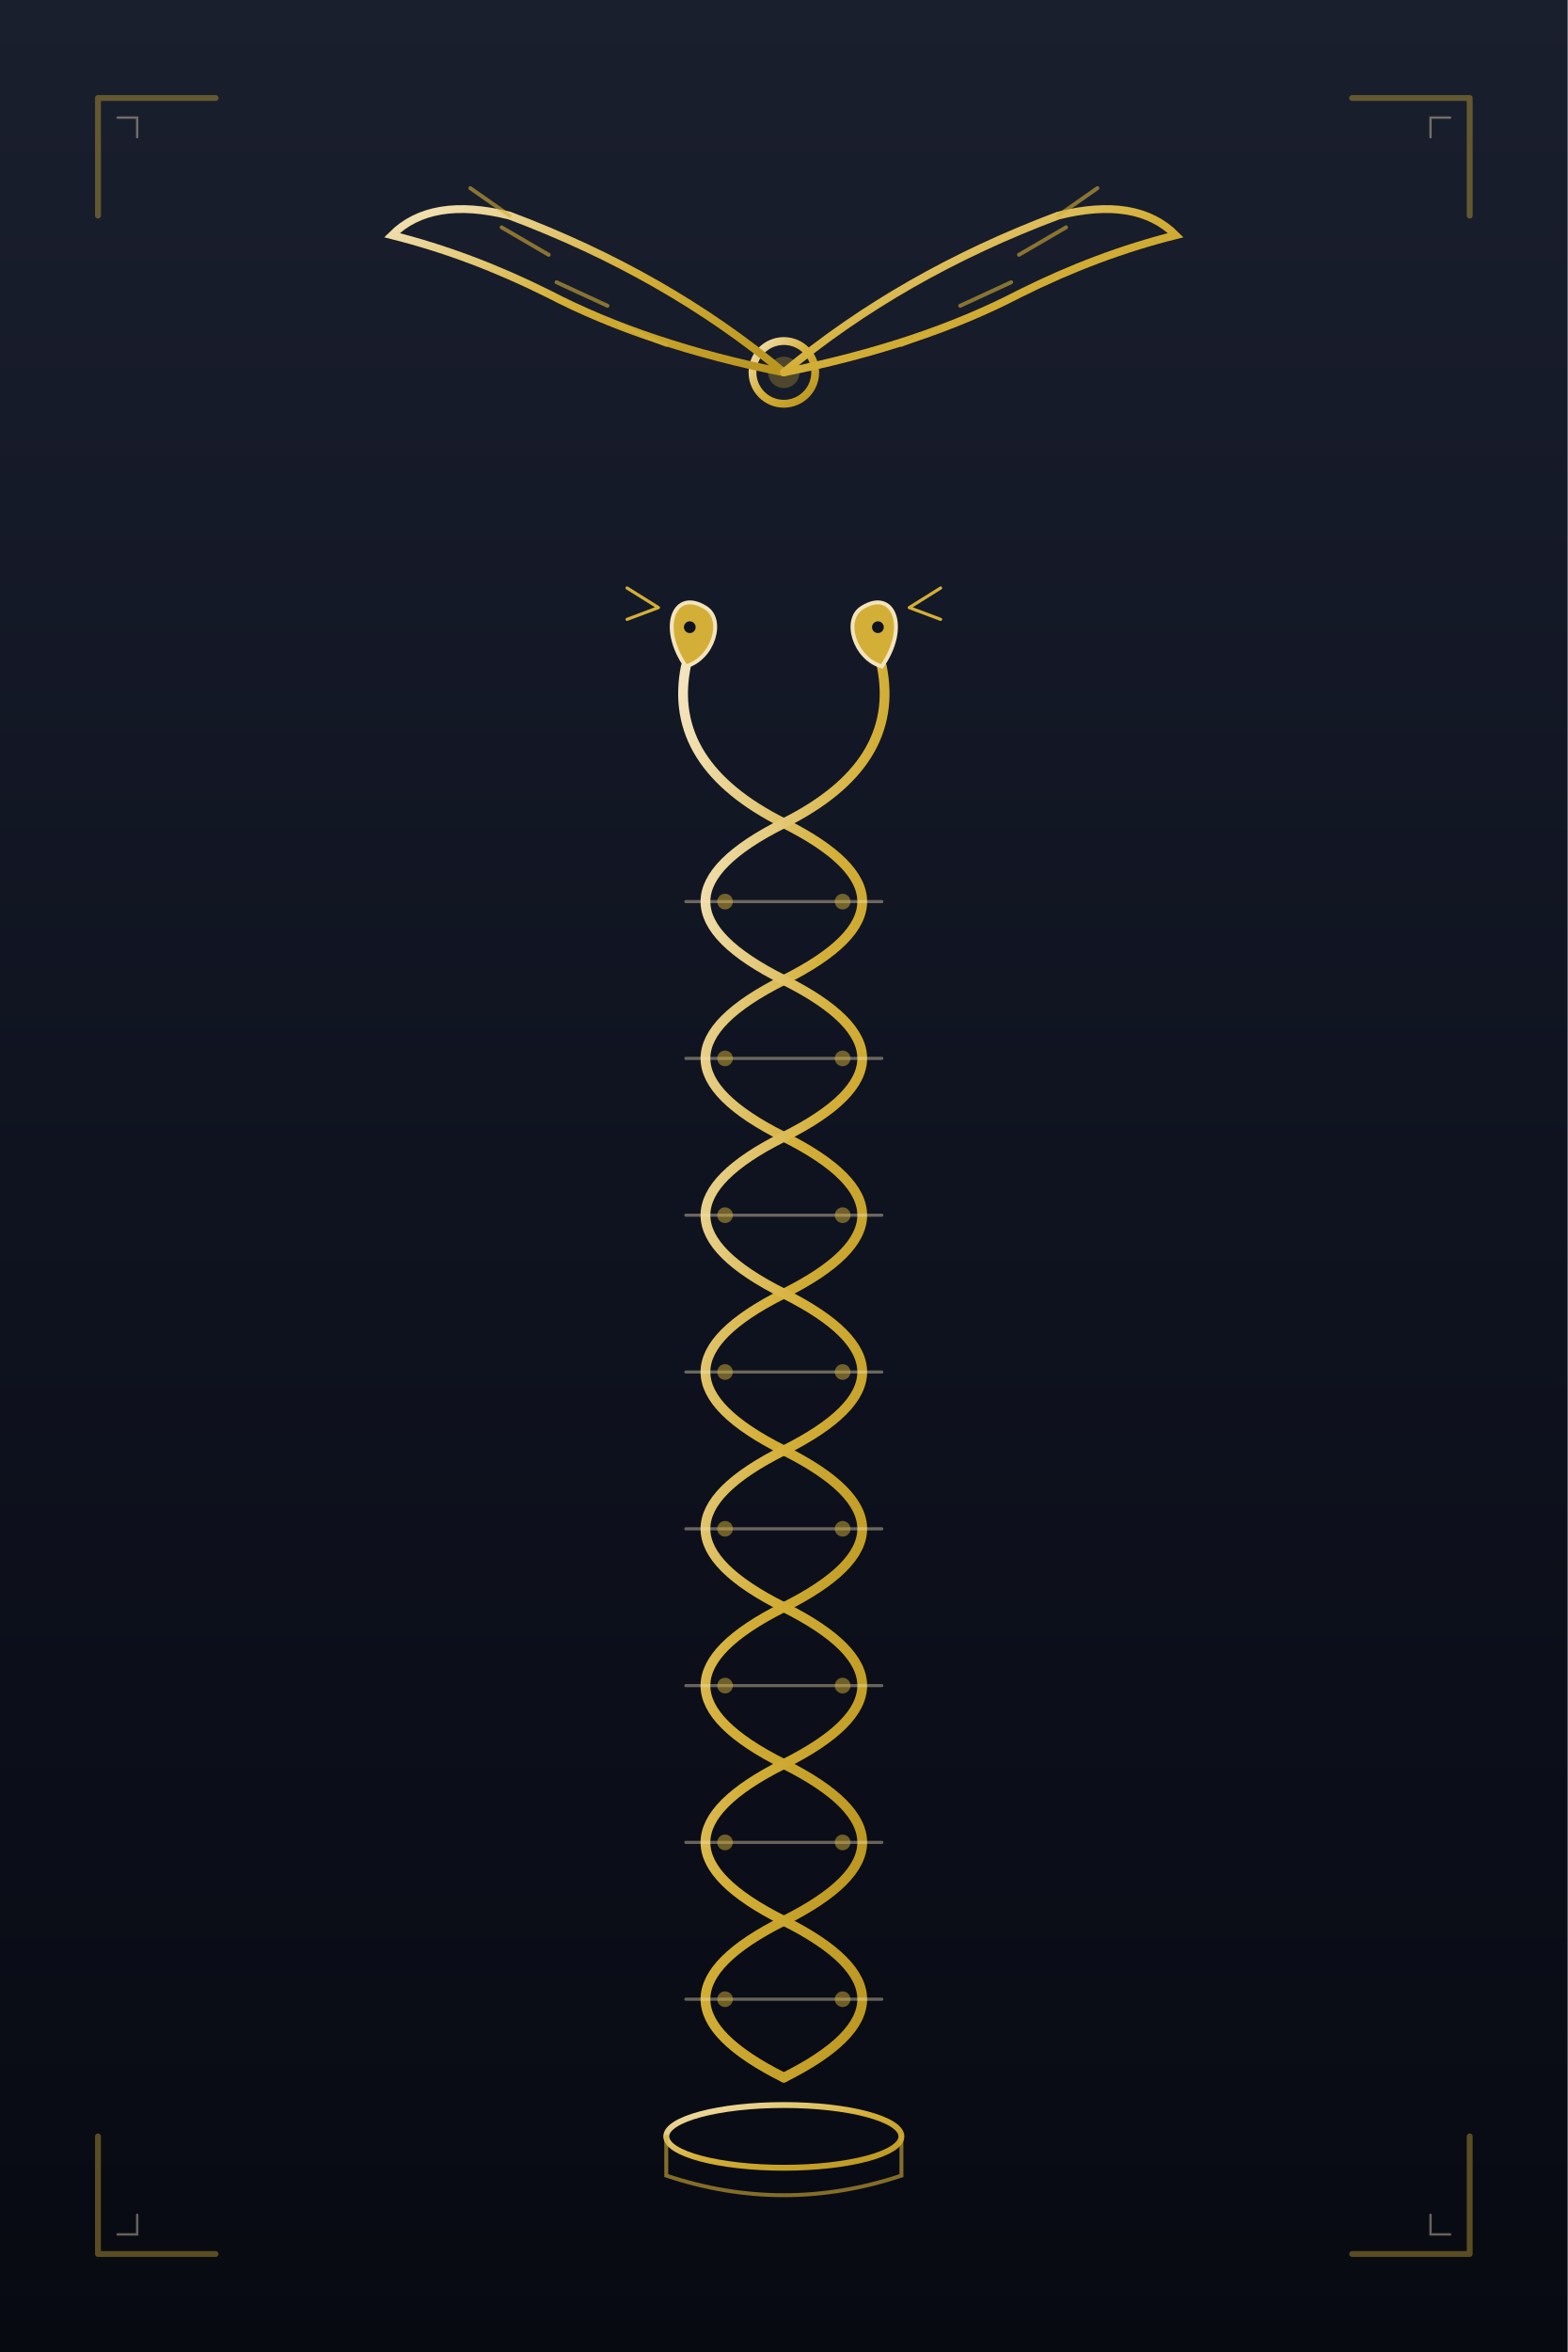
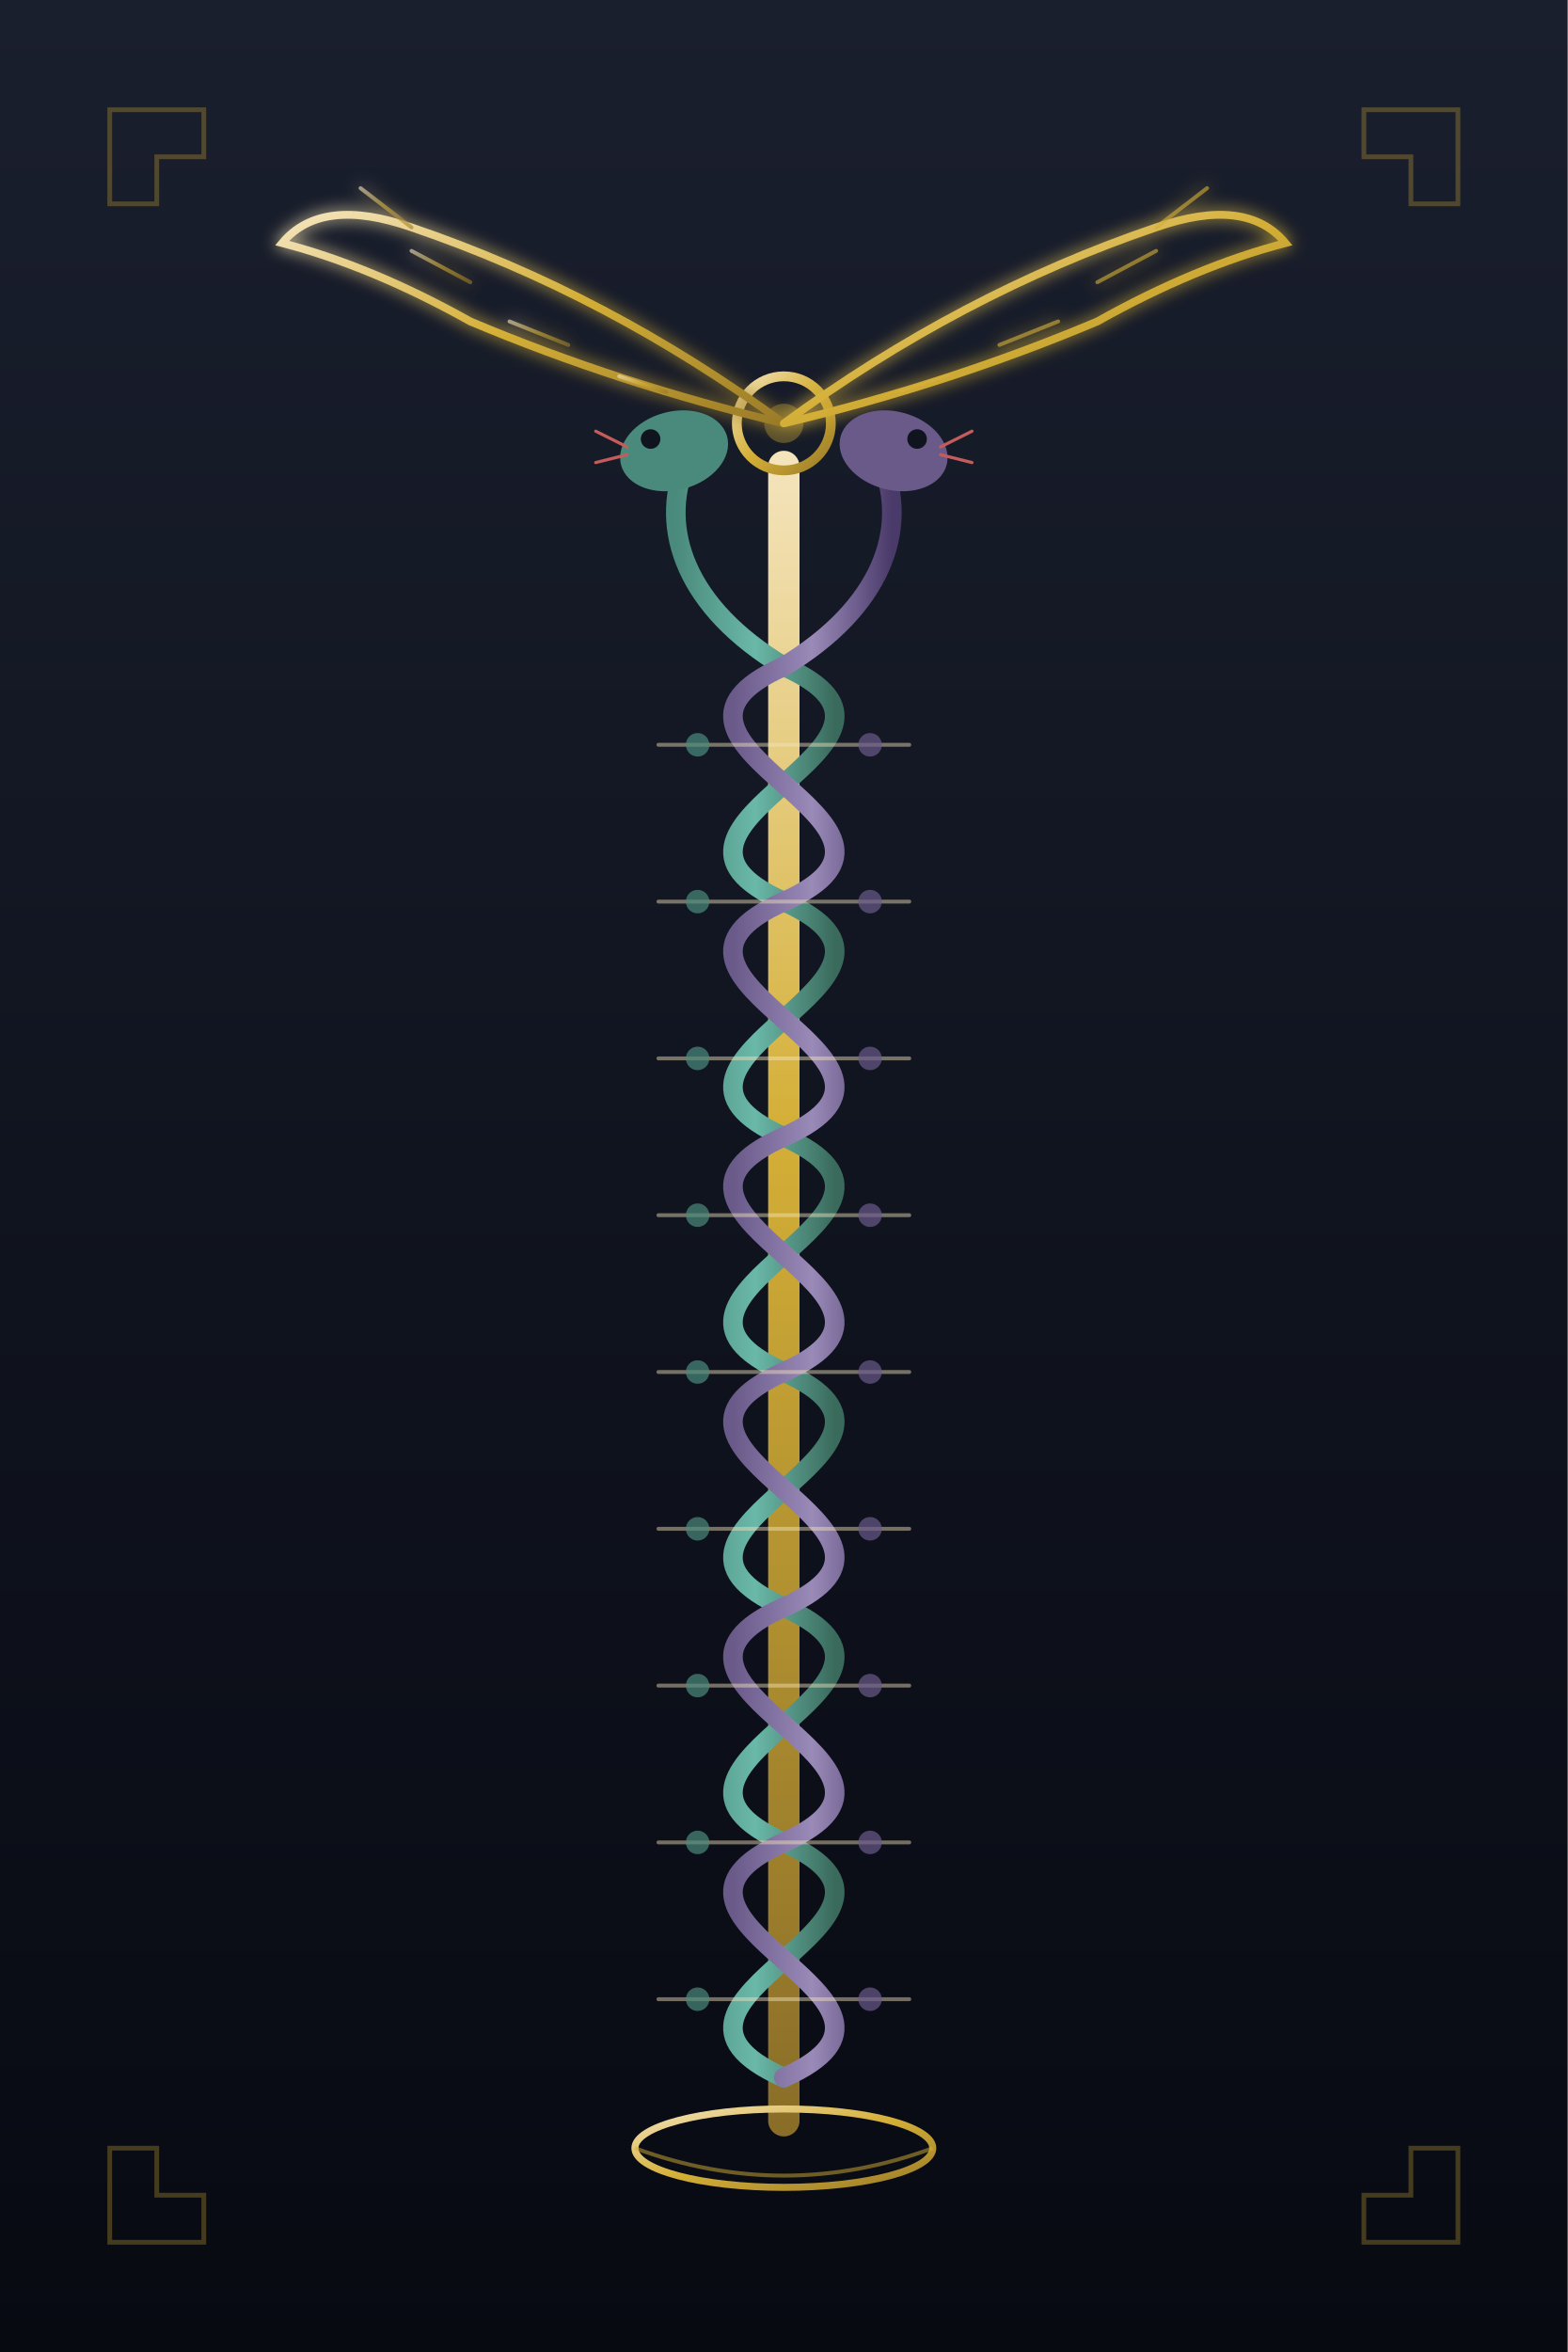
- <svg xmlns="http://www.w3.org/2000/svg" viewBox="0 0 400 600" width="400" height="600">
+ <svg xmlns="http://www.w3.org/2000/svg" viewBox="0 0 400 600" role="img" aria-label="Hermes Caduceus — RNA double helix">
  <defs>
-     <linearGradient id="marble" x1="0" y1="0" x2="0" y2="1">
+     <linearGradient id="bg" x1="0%" y1="0%" x2="0%" y2="100%">
      <stop offset="0%" stop-color="#1a1f2e" />
-       <stop offset="50%" stop-color="#0f1320" />
+       <stop offset="50%" stop-color="#10141f" />
      <stop offset="100%" stop-color="#080a12" />
    </linearGradient>
-     <linearGradient id="gold" x1="0" y1="0" x2="1" y2="1">
+     <linearGradient id="gold" x1="0%" y1="0%" x2="100%" y2="100%">
      <stop offset="0%" stop-color="#F4E4BC" />
      <stop offset="50%" stop-color="#D4AF37" />
-       <stop offset="100%" stop-color="#B8941E" />
+       <stop offset="100%" stop-color="#9A7B28" />
    </linearGradient>
-     <linearGradient id="goldVert" x1="0" y1="0" x2="0" y2="1">
+     <linearGradient id="staff" x1="0%" y1="0%" x2="0%" y2="100%">
      <stop offset="0%" stop-color="#F4E4BC" />
-       <stop offset="50%" stop-color="#D4AF37" />
-       <stop offset="100%" stop-color="#B8941E" />
+       <stop offset="40%" stop-color="#D4AF37" />
+       <stop offset="100%" stop-color="#8a6e28" />
    </linearGradient>
+     <linearGradient id="strandA" x1="0%" y1="0%" x2="100%" y2="0%">
+       <stop offset="0%" stop-color="#4a8a7c" />
+       <stop offset="50%" stop-color="#6ab8a8" />
+       <stop offset="100%" stop-color="#3a6a5c" />
+     </linearGradient>
+     <linearGradient id="strandB" x1="0%" y1="0%" x2="100%" y2="0%">
+       <stop offset="0%" stop-color="#6a5a8a" />
+       <stop offset="50%" stop-color="#9a8ab8" />
+       <stop offset="100%" stop-color="#4a3a6a" />
+     </linearGradient>
+     <filter id="wingGlow">
+       <feGaussianBlur stdDeviation="2" result="b" />
+       <feMerge>
+         <feMergeNode in="b" />
+         <feMergeNode in="SourceGraphic" />
+       </feMerge>
+     </filter>
  </defs>
-   <rect width="400" height="600" fill="url(#marble)" />
-   <line x1="200" y1="100" x2="200" y2="540" stroke="url(#goldVert)" stroke-width="3" stroke-linecap="round" />
-   <circle cx="200" cy="95" r="8" fill="none" stroke="url(#gold)" stroke-width="2" stroke-linecap="round" />
-   <circle cx="200" cy="95" r="4" fill="#D4AF37" opacity="0.3" />
-   <path d="M200 95 Q170 70 130 55 Q110 50 100 60 Q120 65 140 75 Q165 88 200 95" fill="none" stroke="url(#gold)" stroke-width="2" stroke-linecap="round" />
-   <path d="M200 95 Q230 70 270 55 Q290 50 300 60 Q280 65 260 75 Q235 88 200 95" fill="none" stroke="url(#gold)" stroke-width="2" stroke-linecap="round" />
-   <path d="M130 55 L120 48" fill="none" stroke="#D4AF37" stroke-width="1" stroke-opacity="0.6" stroke-linecap="round" />
-   <path d="M140 65 L128 58" fill="none" stroke="#D4AF37" stroke-width="1" stroke-opacity="0.6" stroke-linecap="round" />
-   <path d="M155 78 L142 72" fill="none" stroke="#D4AF37" stroke-width="1" stroke-opacity="0.6" stroke-linecap="round" />
-   <path d="M170 88 L158 83" fill="none" stroke="#D4AF37" stroke-width="1" stroke-opacity="0.6" stroke-linecap="round" />
-   <path d="M270 55 L280 48" fill="none" stroke="#D4AF37" stroke-width="1" stroke-opacity="0.6" stroke-linecap="round" />
-   <path d="M260 65 L272 58" fill="none" stroke="#D4AF37" stroke-width="1" stroke-opacity="0.6" stroke-linecap="round" />
-   <path d="M245 78 L258 72" fill="none" stroke="#D4AF37" stroke-width="1" stroke-opacity="0.6" stroke-linecap="round" />
-   <path d="M230 88 L242 83" fill="none" stroke="#D4AF37" stroke-width="1" stroke-opacity="0.6" stroke-linecap="round" />
-   <path d="M200 530 Q160 510 200 490 Q240 470 200 450 Q160 430 200 410 Q240 390 200 370 Q160 350 200 330 Q240 310 200 290 Q160 270 200 250 Q240 230 200 210 Q170 195 175 170" fill="none" stroke="url(#gold)" stroke-width="2.5" stroke-linecap="round" />
-   <path d="M175 170 C168 160 172 150 180 155 C185 158 182 168 175 170Z" fill="#D4AF37" stroke="#F4E4BC" stroke-width="1" stroke-linecap="round" />
-   <circle cx="176" cy="160" r="1.5" fill="#0f1320" />
-   <path d="M168 155 L160 150 M168 155 L160 158" fill="none" stroke="#D4AF37" stroke-width="0.8" stroke-linecap="round" />
-   <path d="M200 530 Q240 510 200 490 Q160 470 200 450 Q240 430 200 410 Q160 390 200 370 Q240 350 200 330 Q160 310 200 290 Q240 270 200 250 Q160 230 200 210 Q230 195 225 170" fill="none" stroke="url(#gold)" stroke-width="2.5" stroke-linecap="round" />
-   <path d="M225 170 C232 160 228 150 220 155 C215 158 218 168 225 170Z" fill="#D4AF37" stroke="#F4E4BC" stroke-width="1" stroke-linecap="round" />
-   <circle cx="224" cy="160" r="1.5" fill="#0f1320" />
-   <path d="M232 155 L240 150 M232 155 L240 158" fill="none" stroke="#D4AF37" stroke-width="0.8" stroke-linecap="round" />
-   <line x1="175" y1="510" x2="225" y2="510" stroke="#F4E4BC" stroke-width="0.8" stroke-opacity="0.4" stroke-linecap="round" />
-   <line x1="175" y1="470" x2="225" y2="470" stroke="#F4E4BC" stroke-width="0.8" stroke-opacity="0.4" stroke-linecap="round" />
-   <line x1="175" y1="430" x2="225" y2="430" stroke="#F4E4BC" stroke-width="0.8" stroke-opacity="0.4" stroke-linecap="round" />
-   <line x1="175" y1="390" x2="225" y2="390" stroke="#F4E4BC" stroke-width="0.8" stroke-opacity="0.4" stroke-linecap="round" />
-   <line x1="175" y1="350" x2="225" y2="350" stroke="#F4E4BC" stroke-width="0.8" stroke-opacity="0.4" stroke-linecap="round" />
-   <line x1="175" y1="310" x2="225" y2="310" stroke="#F4E4BC" stroke-width="0.8" stroke-opacity="0.4" stroke-linecap="round" />
-   <line x1="175" y1="270" x2="225" y2="270" stroke="#F4E4BC" stroke-width="0.8" stroke-opacity="0.4" stroke-linecap="round" />
-   <line x1="175" y1="230" x2="225" y2="230" stroke="#F4E4BC" stroke-width="0.8" stroke-opacity="0.4" stroke-linecap="round" />
-   <circle cx="185" cy="510" r="2" fill="#D4AF37" opacity="0.5" />
-   <circle cx="215" cy="510" r="2" fill="#D4AF37" opacity="0.5" />
-   <circle cx="185" cy="470" r="2" fill="#D4AF37" opacity="0.5" />
-   <circle cx="215" cy="470" r="2" fill="#D4AF37" opacity="0.5" />
-   <circle cx="185" cy="430" r="2" fill="#D4AF37" opacity="0.5" />
-   <circle cx="215" cy="430" r="2" fill="#D4AF37" opacity="0.5" />
-   <circle cx="185" cy="390" r="2" fill="#D4AF37" opacity="0.5" />
-   <circle cx="215" cy="390" r="2" fill="#D4AF37" opacity="0.5" />
-   <circle cx="185" cy="350" r="2" fill="#D4AF37" opacity="0.5" />
-   <circle cx="215" cy="350" r="2" fill="#D4AF37" opacity="0.5" />
-   <circle cx="185" cy="310" r="2" fill="#D4AF37" opacity="0.5" />
-   <circle cx="215" cy="310" r="2" fill="#D4AF37" opacity="0.5" />
-   <circle cx="185" cy="270" r="2" fill="#D4AF37" opacity="0.5" />
-   <circle cx="215" cy="270" r="2" fill="#D4AF37" opacity="0.5" />
-   <circle cx="185" cy="230" r="2" fill="#D4AF37" opacity="0.5" />
-   <circle cx="215" cy="230" r="2" fill="#D4AF37" opacity="0.5" />
-   <ellipse cx="200" cy="545" rx="30" ry="8" fill="none" stroke="url(#gold)" stroke-width="1.5" stroke-linecap="round" />
-   <path d="M170 545 L170 555 Q200 565 230 555 L230 545" fill="none" stroke="#D4AF37" stroke-width="1" stroke-opacity="0.6" stroke-linecap="round" />
-   <path d="M25 25 L25 55 M25 25 L55 25" fill="none" stroke="#D4AF37" stroke-width="1.5" stroke-opacity="0.4" stroke-linecap="round" />
-   <path d="M375 25 L375 55 M375 25 L345 25" fill="none" stroke="#D4AF37" stroke-width="1.5" stroke-opacity="0.4" stroke-linecap="round" />
-   <path d="M25 575 L25 545 M25 575 L55 575" fill="none" stroke="#D4AF37" stroke-width="1.5" stroke-opacity="0.4" stroke-linecap="round" />
-   <path d="M375 575 L375 545 M375 575 L345 575" fill="none" stroke="#D4AF37" stroke-width="1.5" stroke-opacity="0.4" stroke-linecap="round" />
-   <path d="M30 30 L35 30 L35 35" fill="none" stroke="#F4E4BC" stroke-width="0.6" stroke-opacity="0.4" stroke-linecap="round" />
-   <path d="M370 30 L365 30 L365 35" fill="none" stroke="#F4E4BC" stroke-width="0.6" stroke-opacity="0.4" stroke-linecap="round" />
-   <path d="M30 570 L35 570 L35 565" fill="none" stroke="#F4E4BC" stroke-width="0.6" stroke-opacity="0.4" stroke-linecap="round" />
-   <path d="M370 570 L365 570 L365 565" fill="none" stroke="#F4E4BC" stroke-width="0.6" stroke-opacity="0.4" stroke-linecap="round" />
+   <rect width="400" height="600" fill="url(#bg)" />
+   <rect x="196" y="115" width="8" height="430" rx="4" fill="url(#staff)" />
+   <circle cx="200" cy="108" r="12" fill="none" stroke="url(#gold)" stroke-width="2.5" />
+   <circle cx="200" cy="108" r="5" fill="#D4AF37" opacity="0.35" />
+   <g filter="url(#wingGlow)" fill="none" stroke="url(#gold)" stroke-width="2" stroke-linecap="round">
+     <path d="M200 108 Q155 75 105 58 Q82 50 72 62 Q95 68 120 82 Q158 98 200 108" />
+     <path d="M200 108 Q245 75 295 58 Q318 50 328 62 Q305 68 280 82 Q242 98 200 108" />
+     <path d="M105 58 L92 48" stroke-width="1" opacity="0.6" />
+     <path d="M120 72 L105 64" stroke-width="1" opacity="0.6" />
+     <path d="M145 88 L130 82" stroke-width="1" opacity="0.6" />
+     <path d="M170 100 L158 96" stroke-width="1" opacity="0.6" />
+     <path d="M295 58 L308 48" stroke-width="1" opacity="0.6" />
+     <path d="M280 72 L295 64" stroke-width="1" opacity="0.6" />
+     <path d="M255 88 L270 82" stroke-width="1" opacity="0.6" />
+     <path d="M230 100 L242 96" stroke-width="1" opacity="0.6" />
+   </g>
+   <path d="M200 530            C155 510 245 490 200 470            C155 450 245 430 200 410            C155 390 245 370 200 350            C155 330 245 310 200 290            C155 270 245 250 200 230            C155 210 245 190 200 170            C175 155 168 135 175 118" fill="none" stroke="url(#strandA)" stroke-width="5" stroke-linecap="round" />
+   <path d="M200 530            C245 510 155 490 200 470            C245 450 155 430 200 410            C245 390 155 370 200 350            C245 330 155 310 200 290            C245 270 155 250 200 230            C245 210 155 190 200 170            C225 155 232 135 225 118" fill="none" stroke="url(#strandB)" stroke-width="5" stroke-linecap="round" />
+   <ellipse cx="172" cy="115" rx="14" ry="10" fill="#4a8a7c" transform="rotate(-15 172 115)" />
+   <circle cx="166" cy="112" r="2.5" fill="#10141f" />
+   <path d="M160 114 L152 110 M160 116 L152 118" stroke="#c45c5c" stroke-width="0.8" stroke-linecap="round" />
+   <ellipse cx="228" cy="115" rx="14" ry="10" fill="#6a5a8a" transform="rotate(15 228 115)" />
+   <circle cx="234" cy="112" r="2.5" fill="#10141f" />
+   <path d="M240 114 L248 110 M240 116 L248 118" stroke="#c45c5c" stroke-width="0.8" stroke-linecap="round" />
+   <g stroke="#F4E4BC" stroke-width="1" opacity="0.45" stroke-linecap="round">
+     <line x1="168" y1="510" x2="232" y2="510" />
+     <line x1="168" y1="470" x2="232" y2="470" />
+     <line x1="168" y1="430" x2="232" y2="430" />
+     <line x1="168" y1="390" x2="232" y2="390" />
+     <line x1="168" y1="350" x2="232" y2="350" />
+     <line x1="168" y1="310" x2="232" y2="310" />
+     <line x1="168" y1="270" x2="232" y2="270" />
+     <line x1="168" y1="230" x2="232" y2="230" />
+     <line x1="168" y1="190" x2="232" y2="190" />
+   </g>
+   <g>
+     <circle cx="178" cy="510" r="3" fill="#4a8a7c" opacity="0.7" />
+     <circle cx="222" cy="510" r="3" fill="#6a5a8a" opacity="0.7" />
+     <circle cx="178" cy="470" r="3" fill="#4a8a7c" opacity="0.7" />
+     <circle cx="222" cy="470" r="3" fill="#6a5a8a" opacity="0.7" />
+     <circle cx="178" cy="430" r="3" fill="#4a8a7c" opacity="0.7" />
+     <circle cx="222" cy="430" r="3" fill="#6a5a8a" opacity="0.7" />
+     <circle cx="178" cy="390" r="3" fill="#4a8a7c" opacity="0.7" />
+     <circle cx="222" cy="390" r="3" fill="#6a5a8a" opacity="0.7" />
+     <circle cx="178" cy="350" r="3" fill="#4a8a7c" opacity="0.7" />
+     <circle cx="222" cy="350" r="3" fill="#6a5a8a" opacity="0.7" />
+     <circle cx="178" cy="310" r="3" fill="#4a8a7c" opacity="0.7" />
+     <circle cx="222" cy="310" r="3" fill="#6a5a8a" opacity="0.7" />
+     <circle cx="178" cy="270" r="3" fill="#4a8a7c" opacity="0.7" />
+     <circle cx="222" cy="270" r="3" fill="#6a5a8a" opacity="0.7" />
+     <circle cx="178" cy="230" r="3" fill="#4a8a7c" opacity="0.7" />
+     <circle cx="222" cy="230" r="3" fill="#6a5a8a" opacity="0.7" />
+     <circle cx="178" cy="190" r="3" fill="#4a8a7c" opacity="0.7" />
+     <circle cx="222" cy="190" r="3" fill="#6a5a8a" opacity="0.7" />
+   </g>
+   <ellipse cx="200" cy="548" rx="38" ry="10" fill="none" stroke="url(#gold)" stroke-width="1.8" />
+   <path d="M162 548 Q200 562 238 548" fill="none" stroke="#D4AF37" stroke-width="1" opacity="0.5" />
+   <g fill="none" stroke="#D4AF37" stroke-width="1.2" opacity="0.3">
+     <path d="M28 28 H52 V40 H40 V52 H28 Z" />
+     <path d="M372 28 H348 V40 H360 V52 H372 Z" />
+     <path d="M28 572 H52 V560 H40 V548 H28 Z" />
+     <path d="M372 572 H348 V560 H360 V548 H372 Z" />
+   </g>
</svg>
